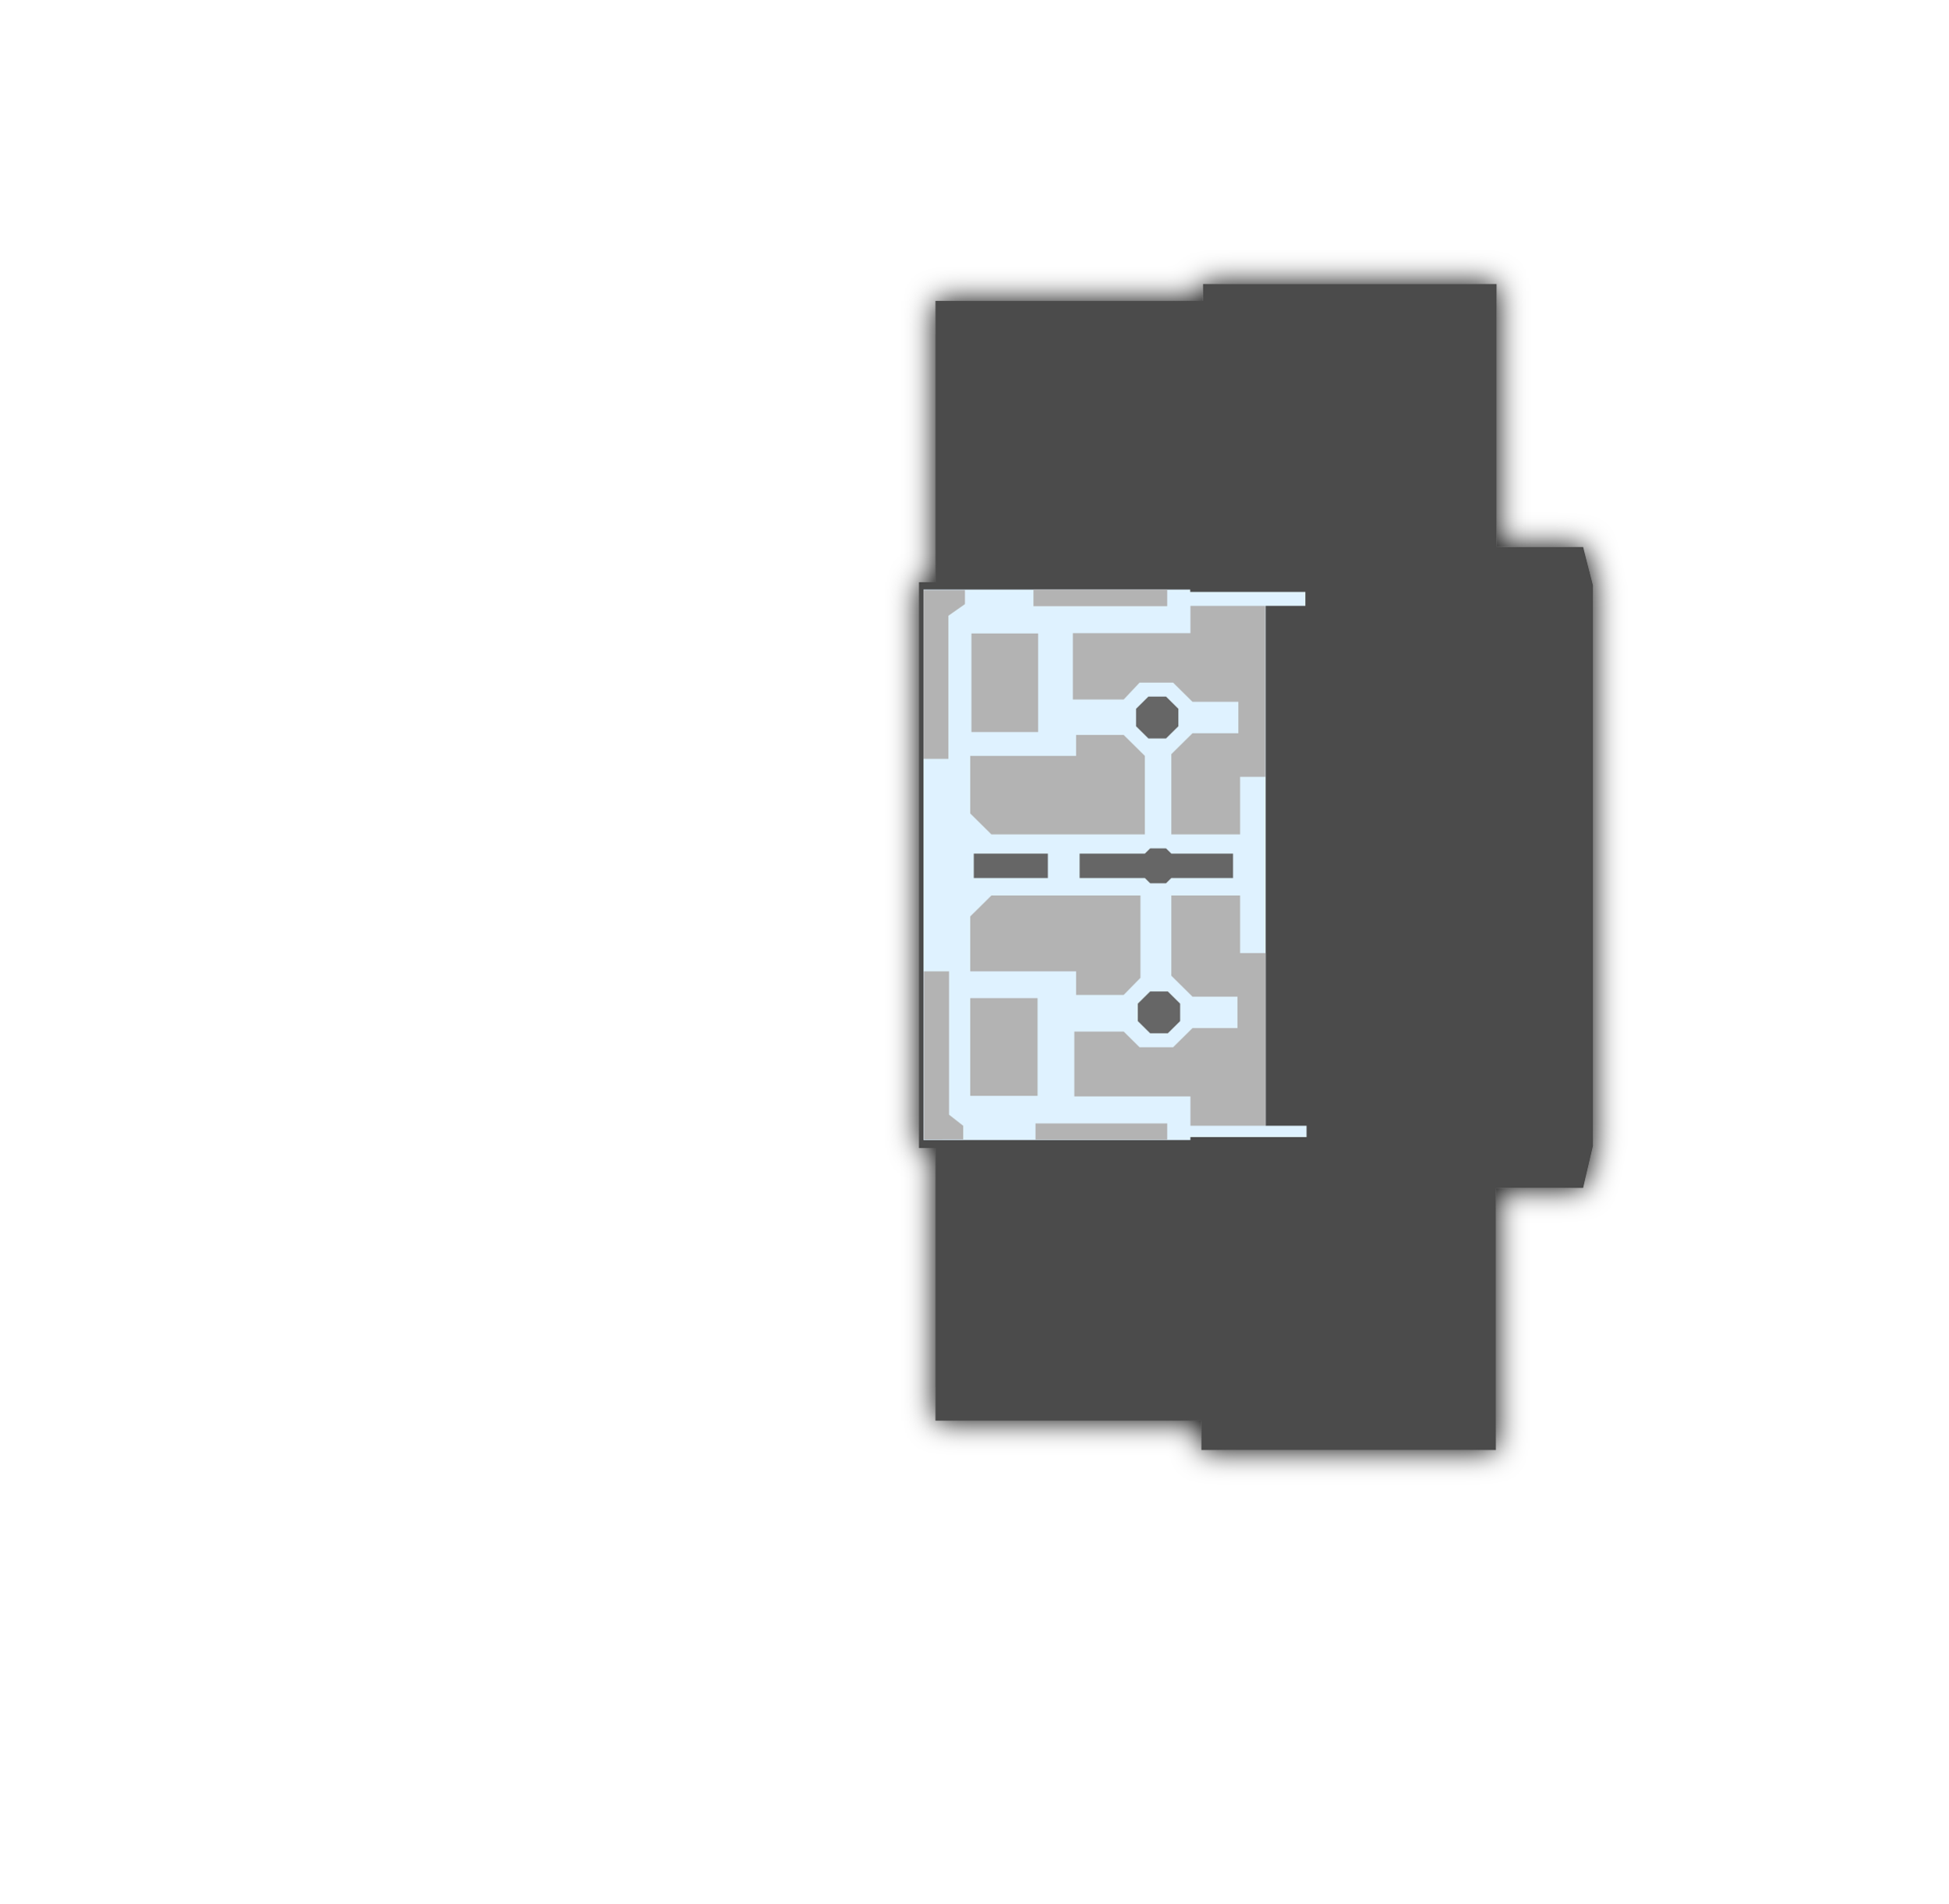
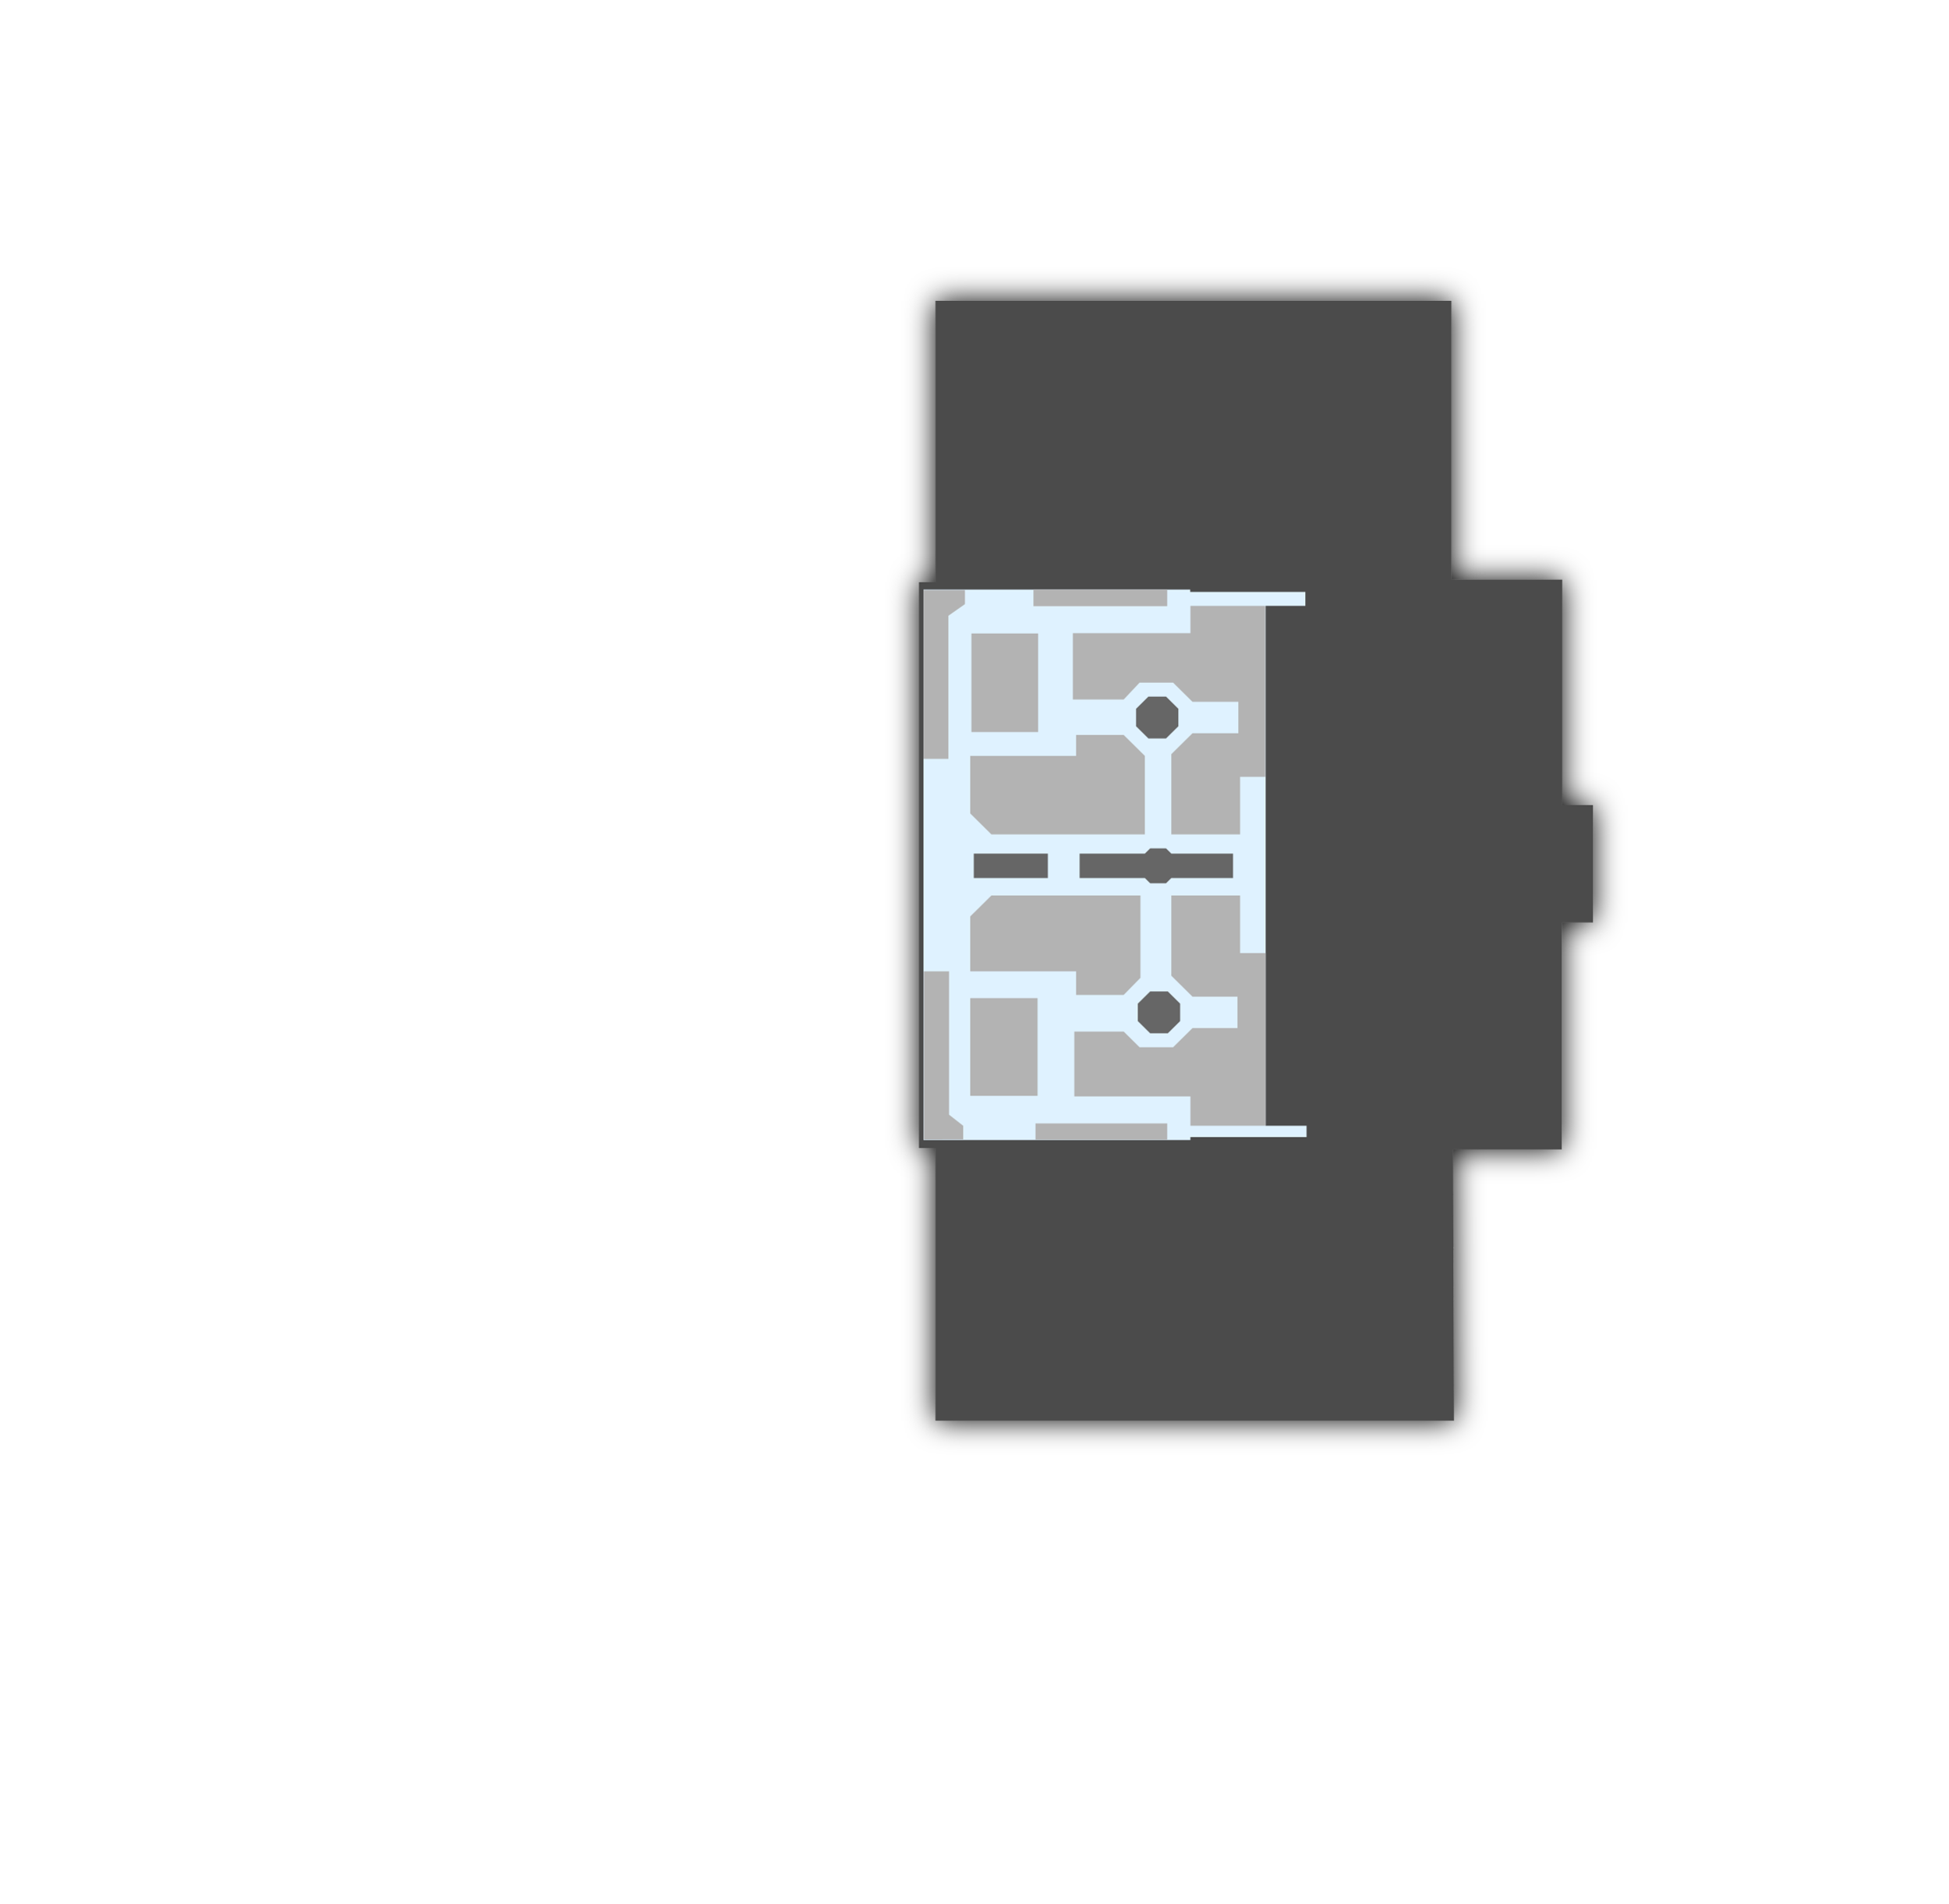
<svg xmlns="http://www.w3.org/2000/svg" xml:space="preserve" id="svg235" width="1066.004" height="1041.66" version="1.1">
  <defs id="defs4">
    <style id="style1">
      .cls-14{fill:#4b4b4b}.cls-15{fill:#dff2ff}.cls-16{fill:#b3b3b3}.cls-18{fill:#666}.shadow{filter:drop-shadow(0 0 8px #000)}
    </style>
  </defs>
  <g id="Second_Floor" data-name="Second Floor">
    <g id="Structure-2" class="cls-14 shadow" data-name="Structure">
-       <path d="M658.248 155.375v9.25H511.841V318.51h-9.015v309.566h9.015v149.196h145.504v16.068h161.17V649.941h47.74l5.391-22.873V320.129l-5.391-20.873h-47.359V155.375Z" />
+       <path d="M511.842 164.551v153.959h-9.016v309.566h9.016v149.195l283.734.011-.51-148.399h59.503V504.723h17.077v-64.26h-16.822V317.098h-60.651V164.551Z" style="opacity:1" />
    </g>
    <g id="Floor-2" class="cls-15" data-name="Floor">
      <path d="M505.31 322.558v301.164h146.037v-1.611h63.557v-6.187h-22.357V331.471h21.713v-7.625h-63.006v-1.288z" />
    </g>
    <g id="Enclosed_Spaces-2" class="cls-16" data-name="Enclosed Spaces">
      <path d="M640.916 489.926v43.908l11.582 11.455h24.606v17.181h-24.606l-10.617 10.5h-18.338l-8.686-8.591h-27.023v35.491h63.536v16.054h41.178v-94.498h-13.994v-31.5z" />
      <path d="M530.893 546.086v53.467h36.83v-53.467h-36.83Z" />
      <path d="m542.474 489.926-11.582 11.453v30.05h57.907v12.905h26.058l9.165-9.361v-45.047z" />
      <path d="M566.598 614.645v8.914h72.062v-8.914h-72.062Z" />
      <path d="M505.47 531.441V623.4l21.561-.032v-7.444l-7.751-6.072v-78.411z" />
      <path d="M651.37 331.471v14.937h-64.342v36.299h27.829l8.686-9.236h18.338l10.617 10.5h25.09v17.181h-25.09l-11.582 11.455v43.908h37.638v-31.5h13.833v-93.544z" />
      <path d="M531.537 346.57v53.95h36.508v-53.95h-36.508Z" />
      <path d="M588.799 402.107v11.455h-57.907v31.498l11.582 11.455h83.965v-42.953l-11.582-11.455z" />
      <path d="M565.471 322.557v9.074h73.189v-9.074h-73.189Z" />
      <path d="M505.31 322.881v92.279h13.618v-78.284l9.07-6.361v-7.634z" />
    </g>
    <g id="Openings-2" class="cls-18">
      <path d="m629.334 542.426-6.756 6.681v9.545l6.756 6.682h9.652l6.756-6.682v-9.545l-6.756-6.681z" />
      <path d="m628.369 381.107-6.756 6.682v9.545l6.756 6.681h9.65l6.756-6.681v-9.545l-6.756-6.682z" />
      <path d="m629.334 464.152-2.895 2.863H590.73v13.364h35.709l2.895 2.865h8.685l2.897-2.865h33.779v-13.364h-33.779l-2.897-2.863z" />
      <path d="M532.822 467.02v13.363h40.535V467.02h-40.535Z" />
    </g>
  </g>
</svg>
